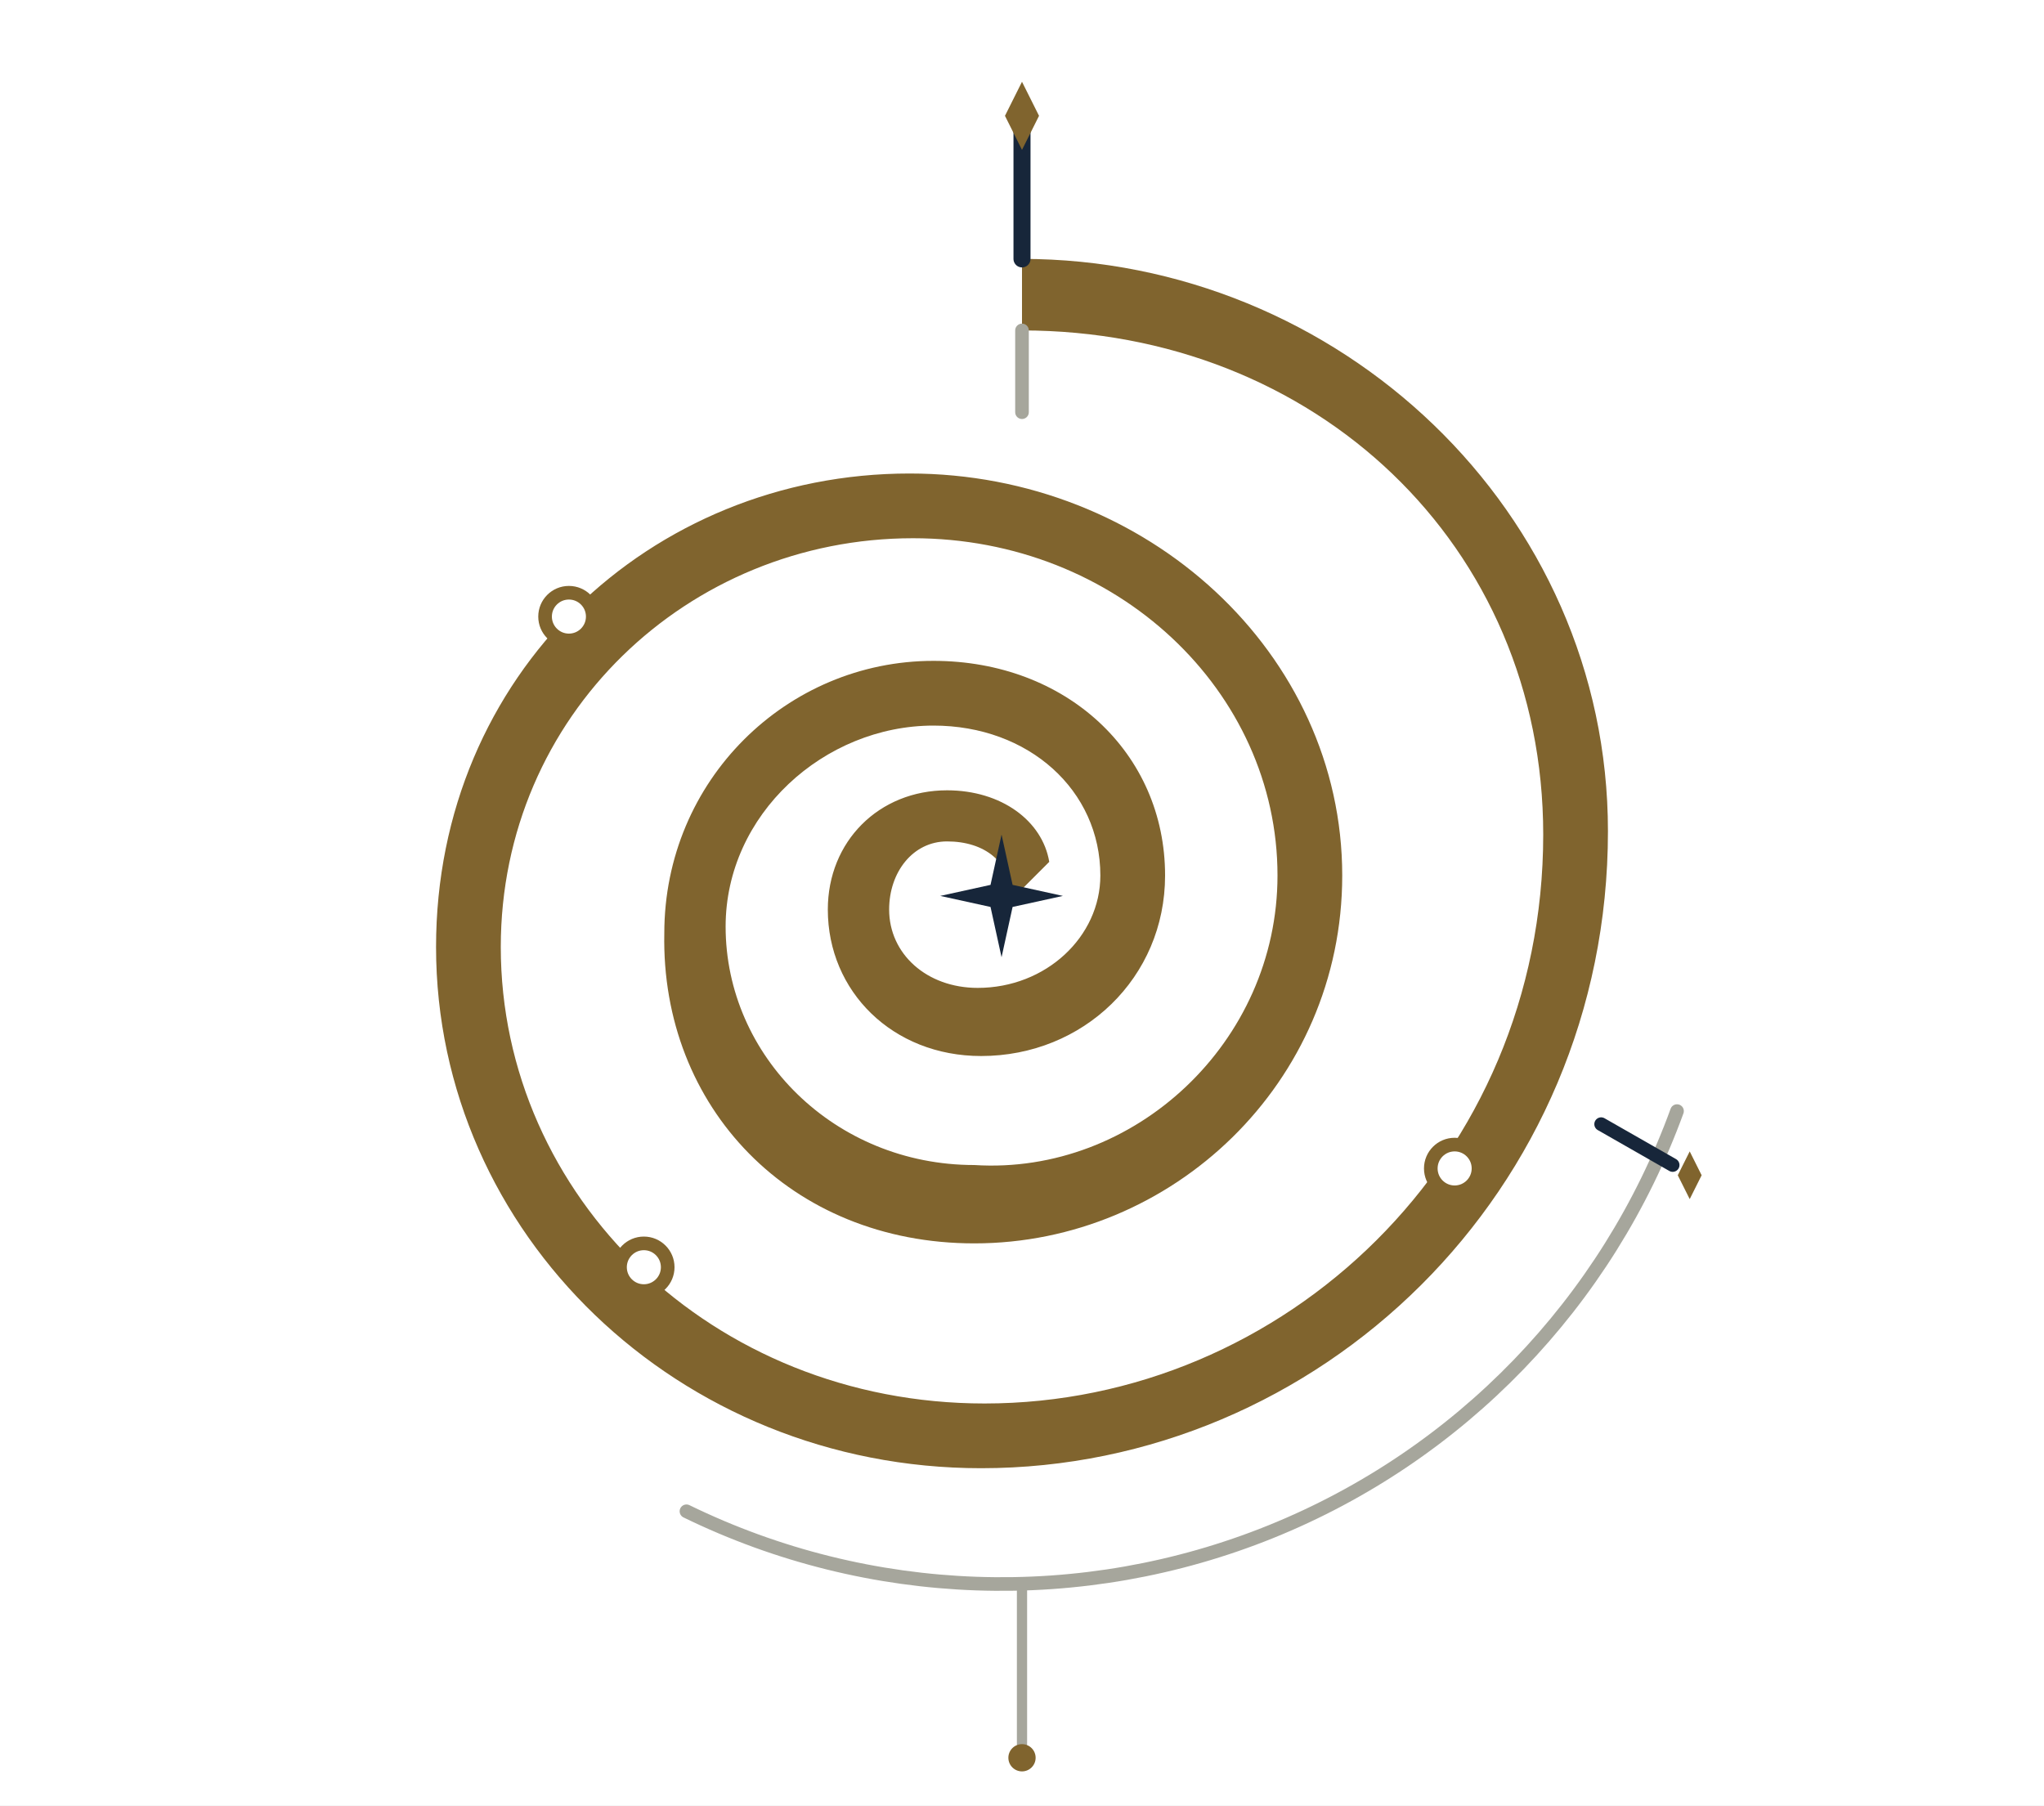
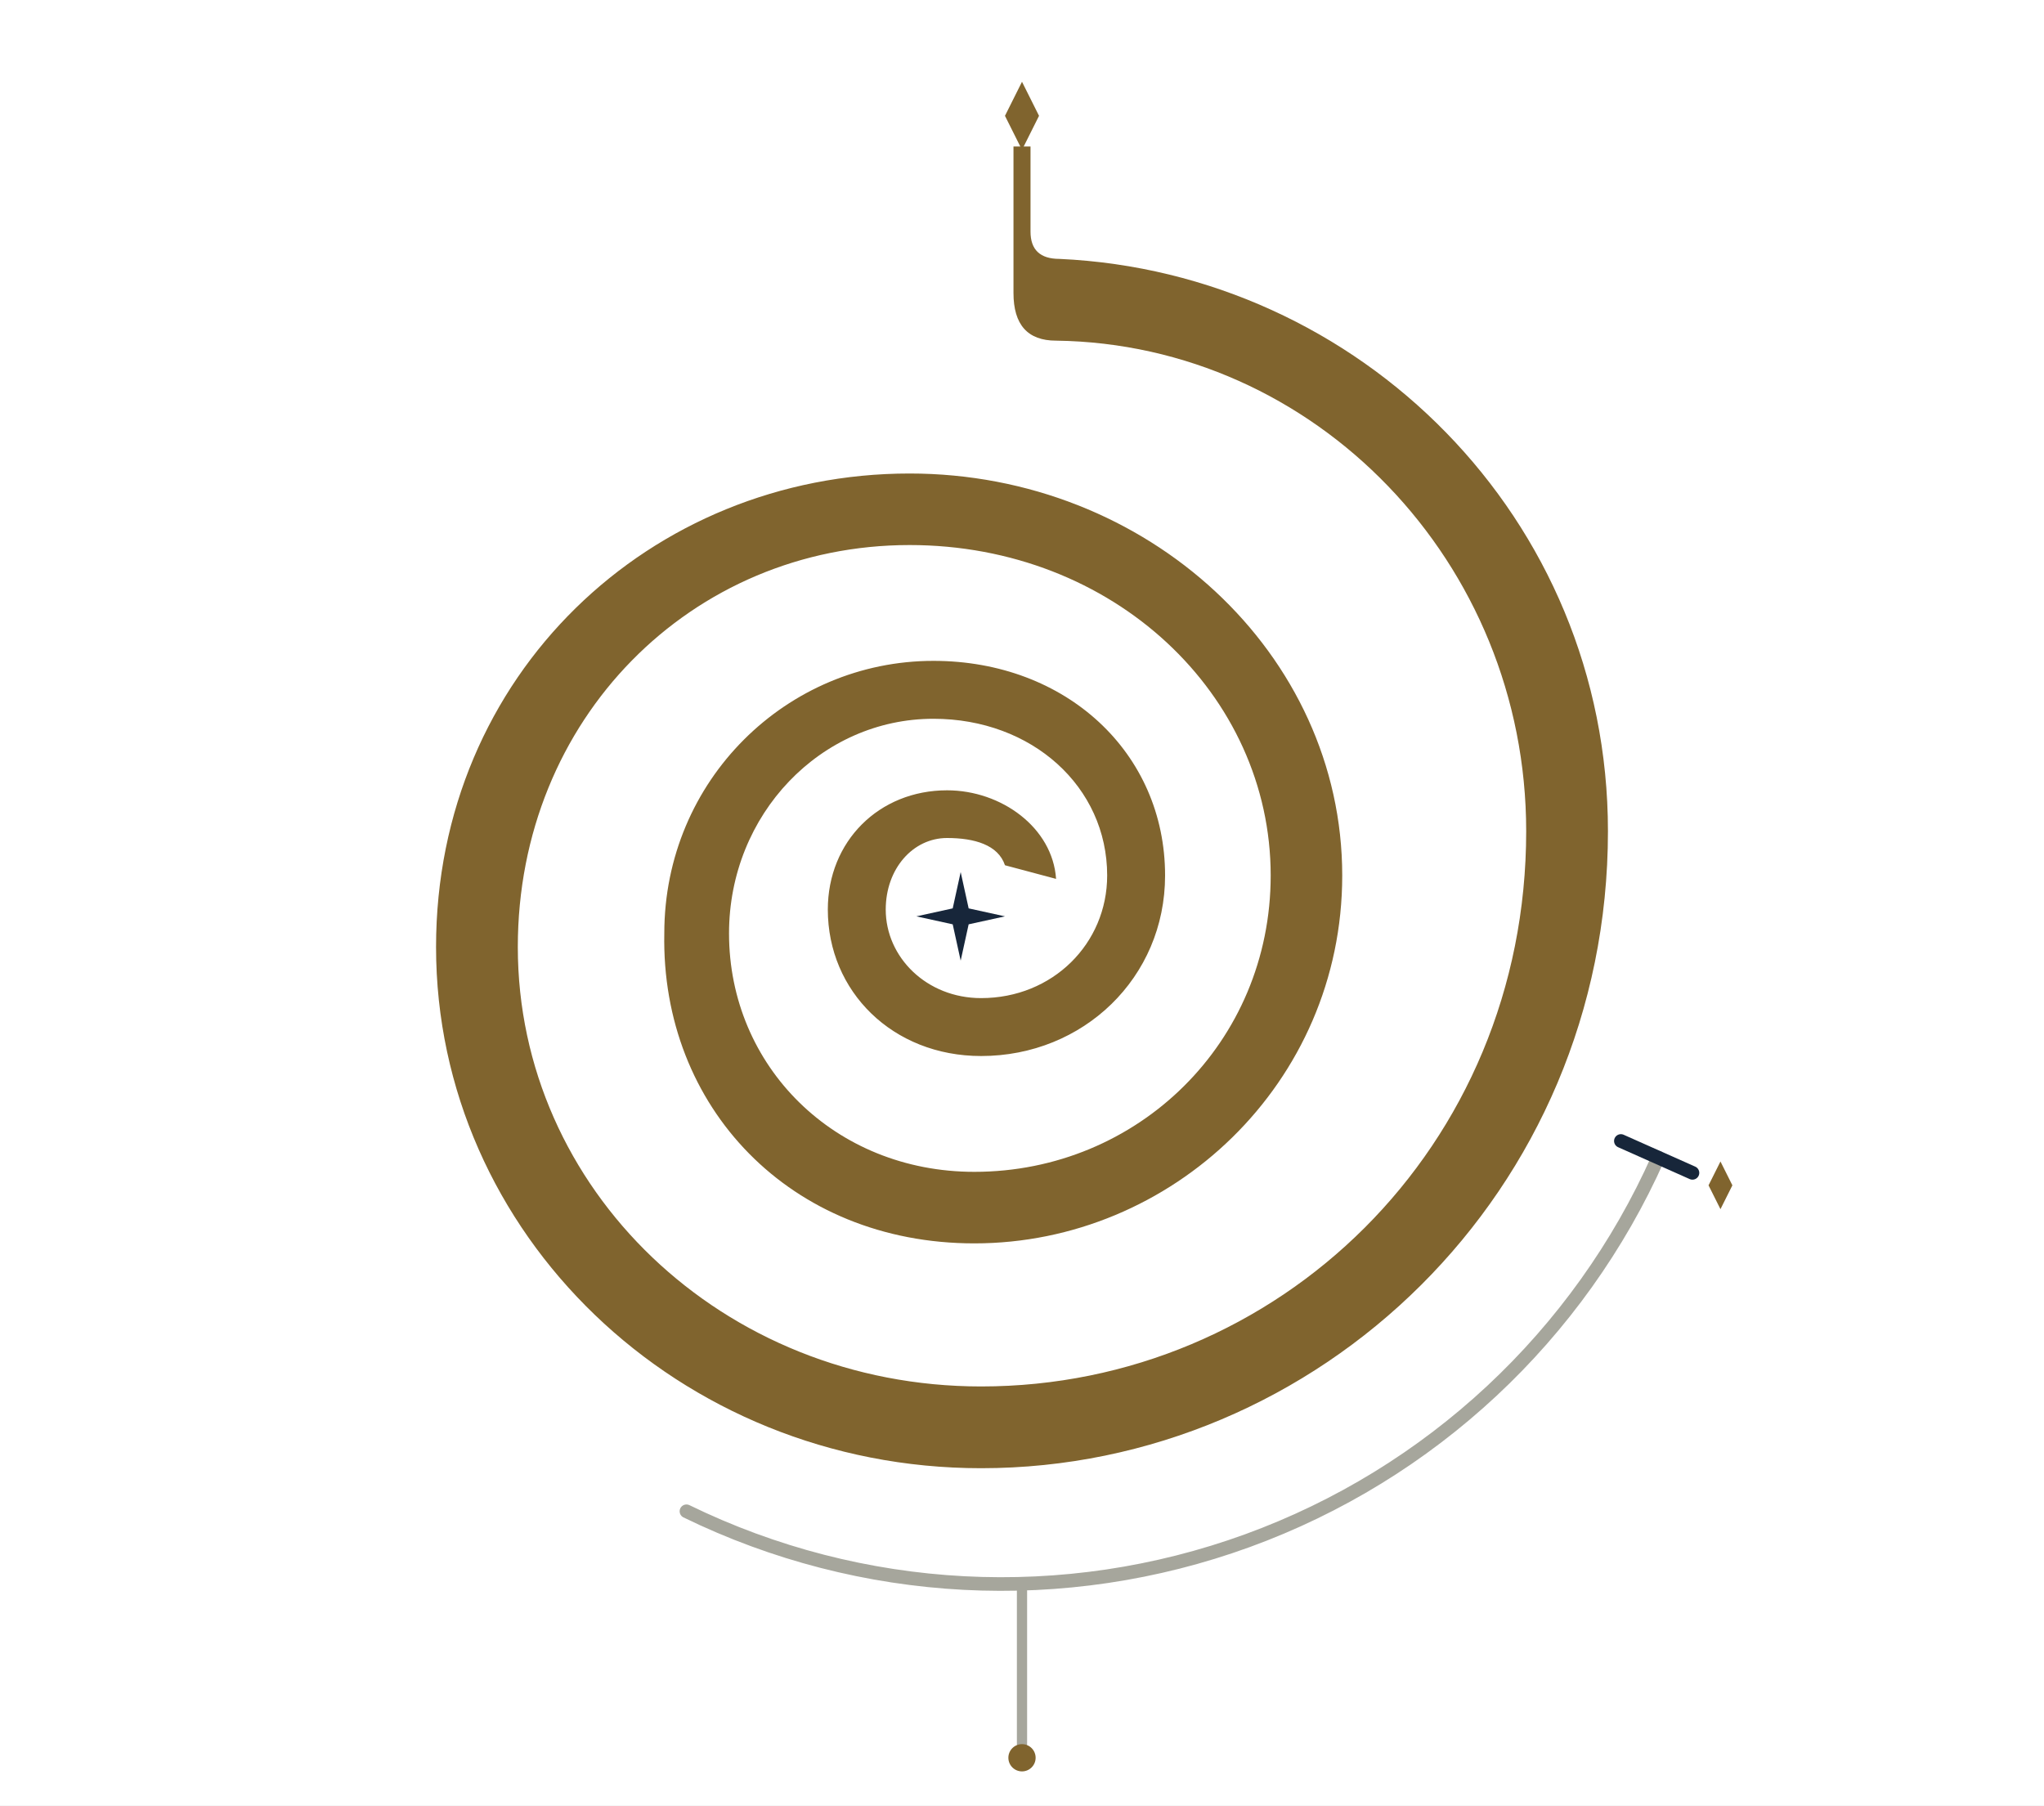
<svg xmlns="http://www.w3.org/2000/svg" width="600" height="530" viewBox="0 0 600 530" role="img" aria-labelledby="title desc">
  <rect x="0" y="0" width="600" height="530" rx="0" fill="#ffffff" />
  <g id="frozen-clotho-seal" transform="translate(44.0 0)">
-     <g id="celestial-seal">
-       <g id="continuous-generative-thread">
-         <path d="M256 76 C349 76 428 150 428 244 C428 350 343 431 244 431 C155 431 84 362 84 278 C84 198 147 139 223 139 C293 139 350 192 350 257 C350 318 300 365 242 365 C188 365 150 325 151 274 C151 229 187 194 230 194 C269 194 298 221 298 257 C298 287 274 310 244 310 C218 310 199 291 199 267 C199 247 214 232 234 232 C250 232 262 241 264 253 L253 264 C253 253 245 247 234 247 C224 247 217 256 217 267 C217 280 228 290 243 290 C263 290 279 275 279 257 C279 232 258 213 230 213 C198 213 169 239 169 272 C169 310 201 342 242 342 C289 345 331 306 331 257 C331 203 284 158 224 158 C158 158 103 210 103 278 C103 351 165 412 245 412 C333 412 409 340 409 245 C409 160 342 97 256 97Z" fill="#80642e" />
-       </g>
-       <g id="stellar-origin">
-         <path d="M250 245L253.24 259.76 268 263 253.24 266.24 250 281 246.76 266.24 232 263 246.76 259.76Z" fill="#17263a" />
-       </g>
-       <g id="thread-axis">
-         <path d="M256 36V76" fill="none" stroke="#17263a" stroke-width="5" stroke-linecap="round" stroke-linejoin="round" />
-         <path d="M256 24L261.0 34 256 44 251.0 34Z" fill="#80642e" />
-         <path d="M256 97V121" fill="none" stroke="#a6a69c" stroke-width="4" stroke-linecap="round" stroke-linejoin="round" />
-       </g>
-       <g id="outer-tangent">
-         <path d="M448.275 326.166 A211 211 0 0 1 157.504 443.646" fill="none" stroke="#a6a69c" stroke-width="4" stroke-linecap="round" stroke-linejoin="round" />
-         <path d="M426 330L447 342" fill="none" stroke="#17263a" stroke-width="4" stroke-linecap="round" stroke-linejoin="round" />
-         <path d="M452 338L455.5 345 452 352 448.5 345Z" fill="#80642e" />
-       </g>
-       <circle cx="123" cy="181" r="7" fill="#ffffff" stroke="#80642e" stroke-width="4" />
-       <circle cx="145" cy="372" r="7" fill="#ffffff" stroke="#80642e" stroke-width="4" />
-       <circle cx="383" cy="343" r="7" fill="#ffffff" stroke="#80642e" stroke-width="4" />
+     <g id="continuous-axial-thread">
+       <path d="M253.5 43 L258.5 43 L258.5 68 Q258.5 76 267 76 C355 80 428 152 428 244 C428 350 343 431 244 431 C155 431 84 362 84 278 C84 198 147 139 223 139 C293 139 350 192 350 257 C350 318 300 365 242 365 C188 365 150 325 151 274 C151 229 187 194 230 194 C269 194 298 221 298 257 C298 287 274 310 244 310 C218 310 199 291 199 267 C199 247 214 232 234 232 C250 232 265 243 266 258 L251 254 C249 248 242 246 234 246 C224 246 216 255 216 267 C216 281 228 293 244 293 C265 293 281 277 281 257 C281 231 259 211 230 211 C197 211 170 239 170 274 C170 313 201 344 242 344 C290 344 329 306 329 257 C329 204 283 160 223 160 C159 160 108 211 108 278 C108 349 168 407 244 407 C331 407 404 337 404 244 C404 165 342 101 266 100 Q253.5 100 253.5 86 Z" fill="#80642e" />
+     </g>
+     <g id="stellar-origin">
+       <path d="M238 256L240.34 266.66 251 269 240.34 271.34 238 282 235.66 271.34 225 269 235.66 266.66Z" fill="#17263a" />
+     </g>
+     <g id="axial-terminal">
+       <path d="M256 24L261.0 34 256 44 251.0 34Z" fill="#80642e" />
+     </g>
+     <g id="orbital-reference">
+       <path d="M442.758 339.821 A211 211 0 0 1 157.504 443.646" fill="none" stroke="#a6a69c" stroke-width="4" stroke-linecap="round" stroke-linejoin="round" />
+       <path d="M431.796 334.941L452.807 344.296" fill="none" stroke="#17263a" stroke-width="4" stroke-linecap="round" stroke-linejoin="round" />
+       <path d="M461.029 340.956L464.529 347.956 461.029 354.956 457.529 347.956Z" fill="#80642e" />
    </g>
  </g>
  <path d="M300.0 466V512" fill="none" stroke="#a6a69c" stroke-width="3" stroke-linecap="round" stroke-linejoin="round" />
  <circle cx="300.0" cy="516" r="4" fill="#80642e" />
</svg>
